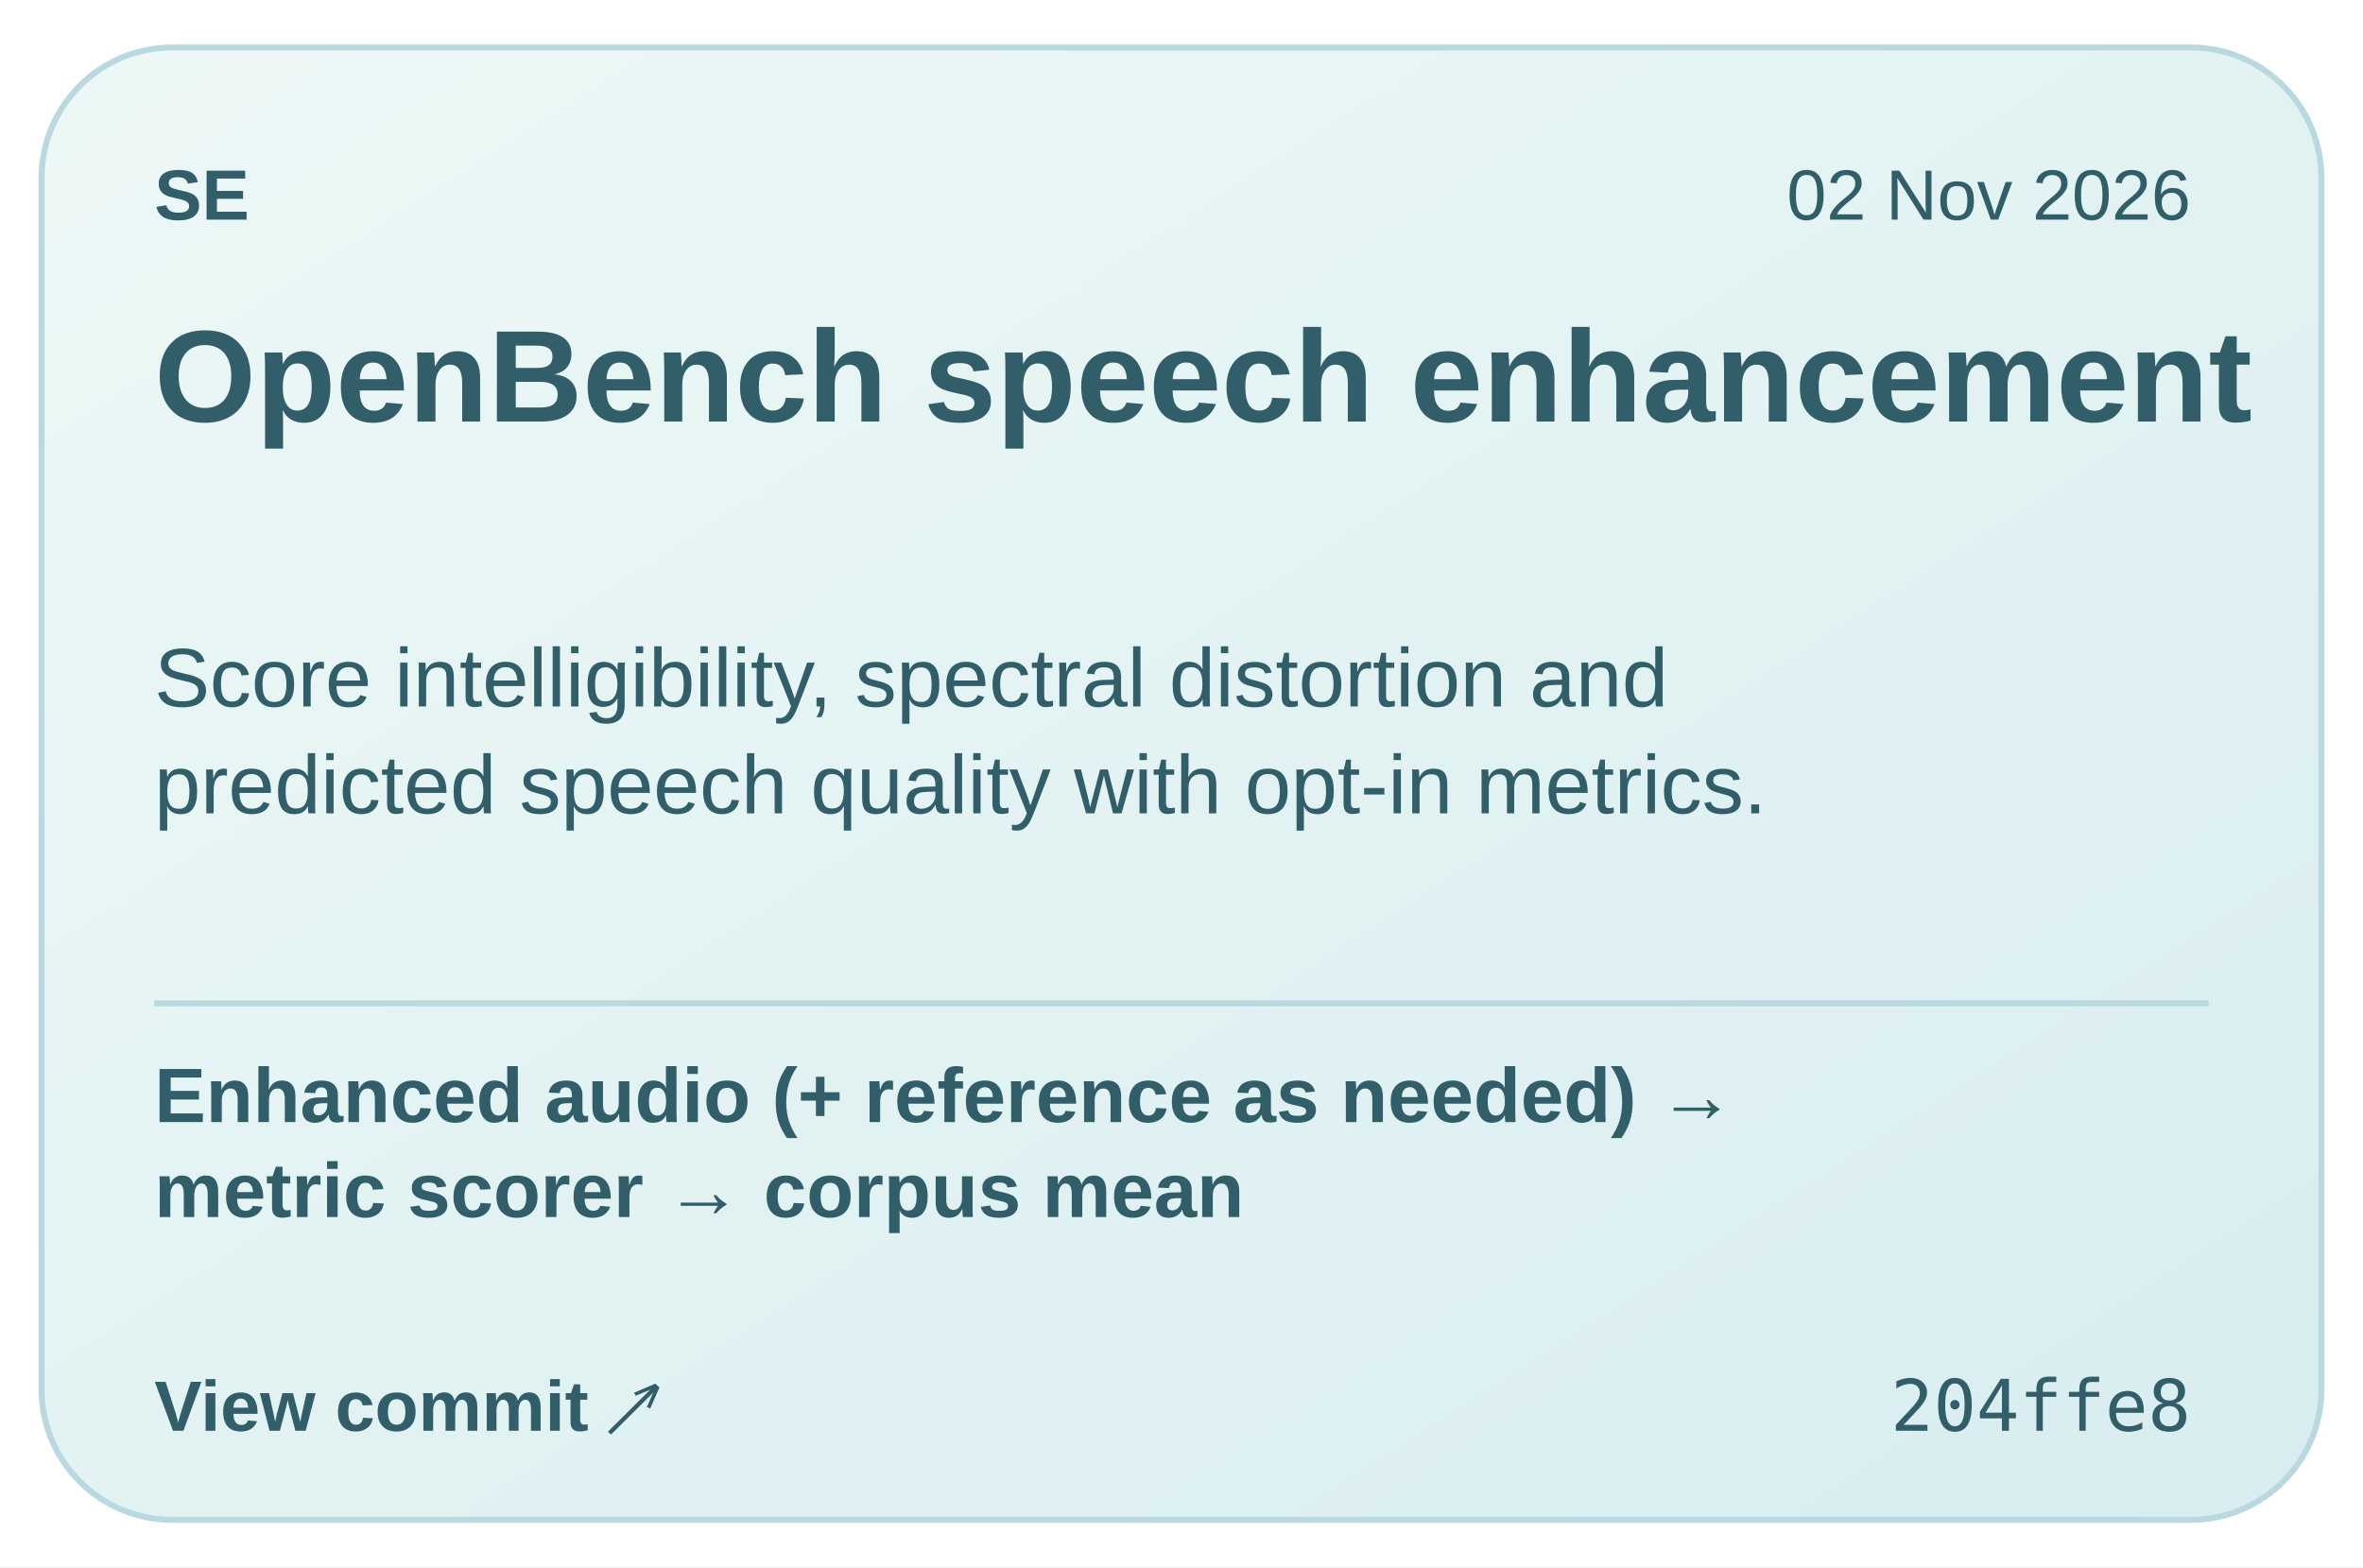
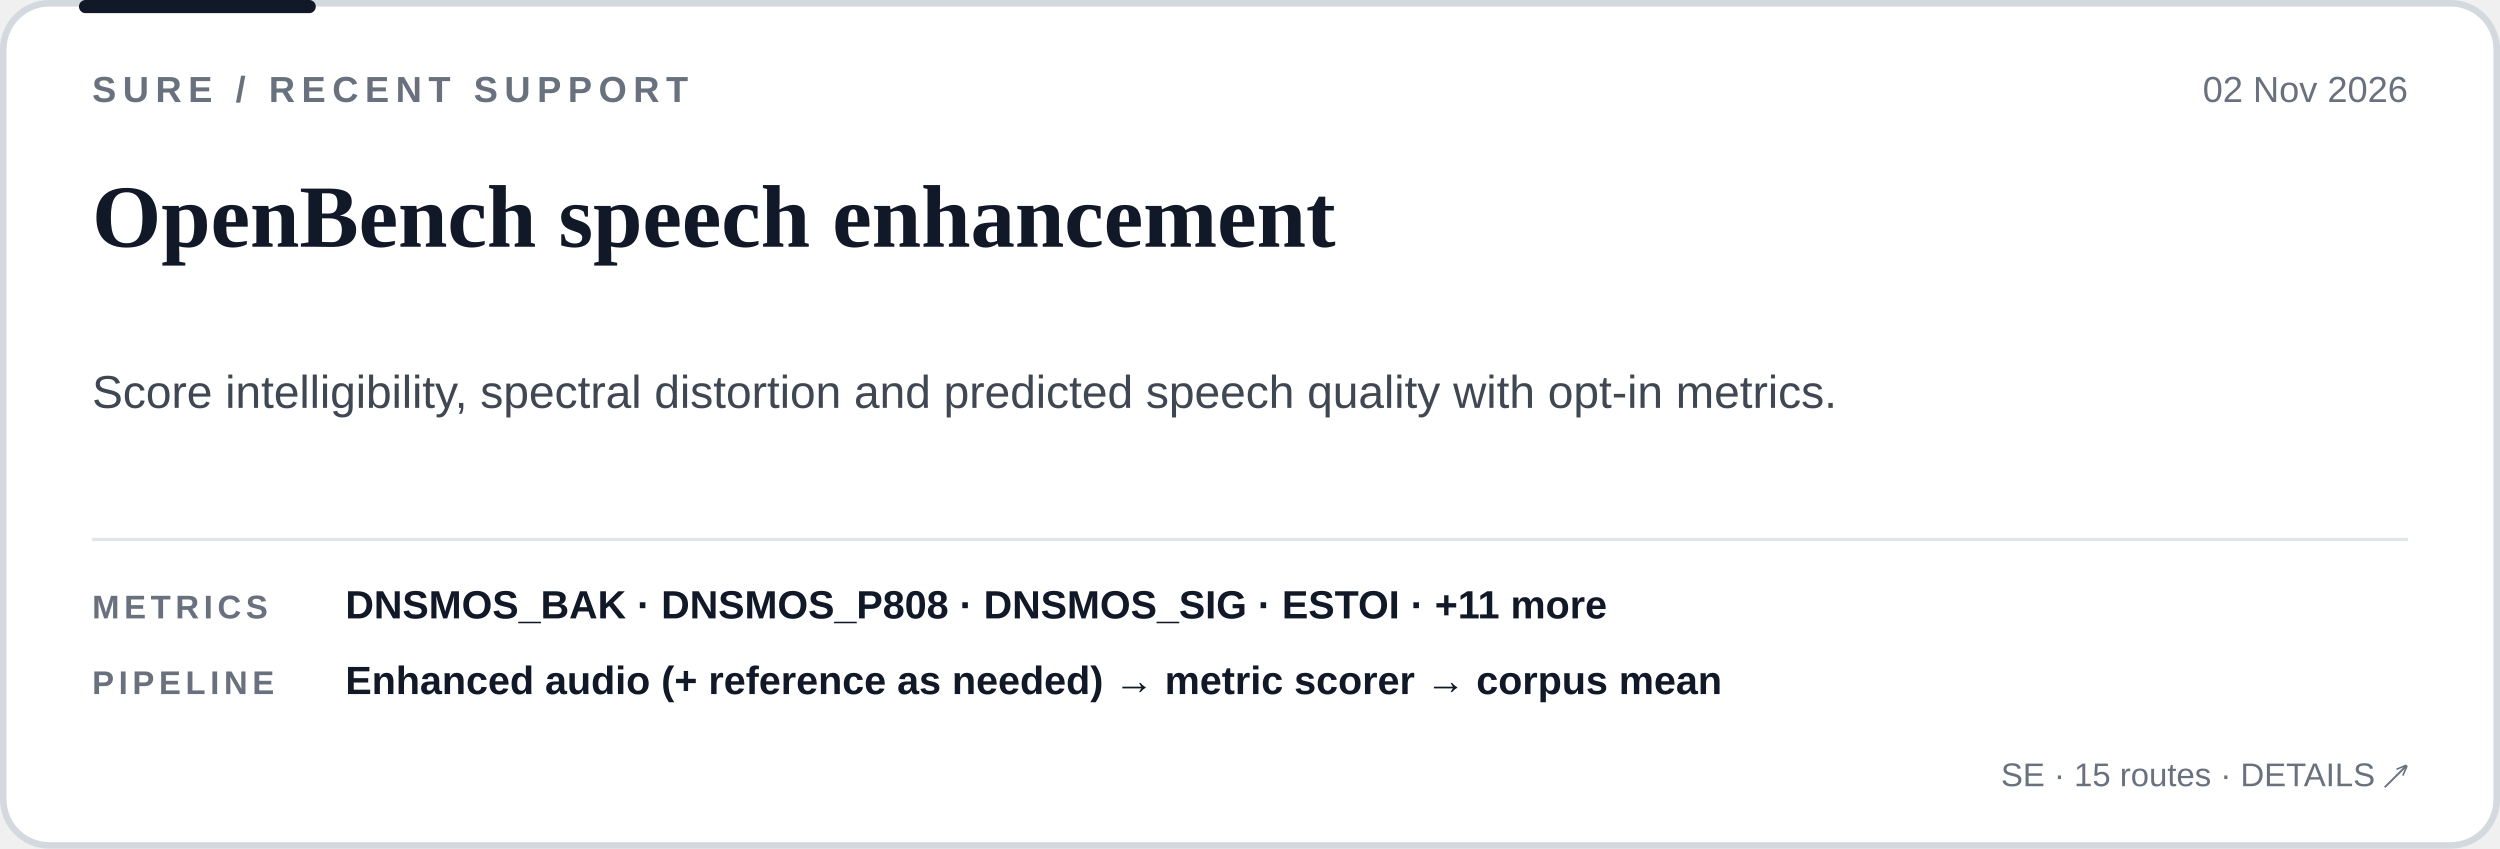
- <svg xmlns="http://www.w3.org/2000/svg" width="398" height="264" viewBox="0 0 398 264">
-   <defs>
-     <linearGradient id="wash" x2="1" y2="1">
-       <stop stop-color="#edf8f6" />
-       <stop offset="1" stop-color="#d8edf1" />
-     </linearGradient>
-   </defs>
-   <rect width="398" height="264" fill="#fff" />
-   <rect x="7" y="8" width="384" height="248" rx="22" fill="url(#wash)" stroke="#bad8df" />
-   <g font-family="Arial, Helvetica, sans-serif" fill="#315e68">
-     <text font-size="12" font-weight="700">
-       <tspan x="26" y="37">SE</tspan>
-     </text>
-     <text x="369" y="37" text-anchor="end" font-size="12">02 Nov 2026</text>
-     <text font-size="22" font-weight="700">
-       <tspan x="26" y="71">OpenBench speech enhancement</tspan>
-     </text>
-     <text font-size="14">
-       <tspan x="26" y="119">Score intelligibility, spectral distortion and</tspan>
-       <tspan x="26" y="137">predicted speech quality with opt-in metrics.</tspan>
-     </text>
-     <path d="M26 169h346" stroke="#bad8df" />
-     <text font-size="13" font-weight="600">
-       <tspan x="26" y="189">Enhanced audio (+ reference as needed) →</tspan>
-       <tspan x="26" y="205">metric scorer → corpus mean</tspan>
-     </text>
-     <text x="26" y="241" font-size="12" font-weight="700">View commit ↗</text>
-     <text x="369" y="241" text-anchor="end" font-size="12" font-family="monospace">204ffe8</text>
+ <svg xmlns="http://www.w3.org/2000/svg" width="760" height="258" viewBox="0 0 760 258" role="img" aria-labelledby="title desc">
+   <rect x="1" y="1" width="758" height="256" rx="14" fill="#ffffff" stroke="#d4d9df" stroke-width="2" />
+   <rect x="24" y="0" width="72" height="4" rx="2" fill="#111827" />
+   <g font-family="Arial, Helvetica, sans-serif">
+     <text x="28" y="31" fill="#68717d" font-size="11" font-weight="700" letter-spacing="2">SURE / RECENT SUPPORT</text>
+     <text x="732" y="31" text-anchor="end" fill="#68717d" font-size="11">02 Nov 2026</text>
+     <text x="28" y="75" fill="#111827" font-family="Georgia,Times New Roman,serif" font-size="27" font-weight="700">OpenBench speech enhancement</text>
+     <text x="28" y="124" fill="#3f4752" font-family="Arial,sans-serif" font-size="14" font-weight="400">Score intelligibility, spectral distortion and predicted speech quality with opt-in metrics.</text>
+     <line x1="28" y1="164" x2="732" y2="164" stroke="#e1e5e9" />
+     <text x="28" y="188" fill="#68717d" font-size="10" font-weight="700" letter-spacing="1.4">METRICS</text>
+     <text x="105" y="188" fill="#111827" font-size="12" font-weight="700">DNSMOS_BAK · DNSMOS_P808 · DNSMOS_SIG · ESTOI · +11 more</text>
+     <text x="28" y="211" fill="#68717d" font-size="10" font-weight="700" letter-spacing="1.4">PIPELINE</text>
+     <text x="105" y="211" fill="#111827" font-family="Arial,sans-serif" font-size="12" font-weight="600">Enhanced audio (+ reference as needed) → metric scorer → corpus mean</text>
+     <text x="732" y="239" text-anchor="end" fill="#68717d" font-size="10">SE · 15 routes · DETAILS ↗</text>
  </g>
</svg>
